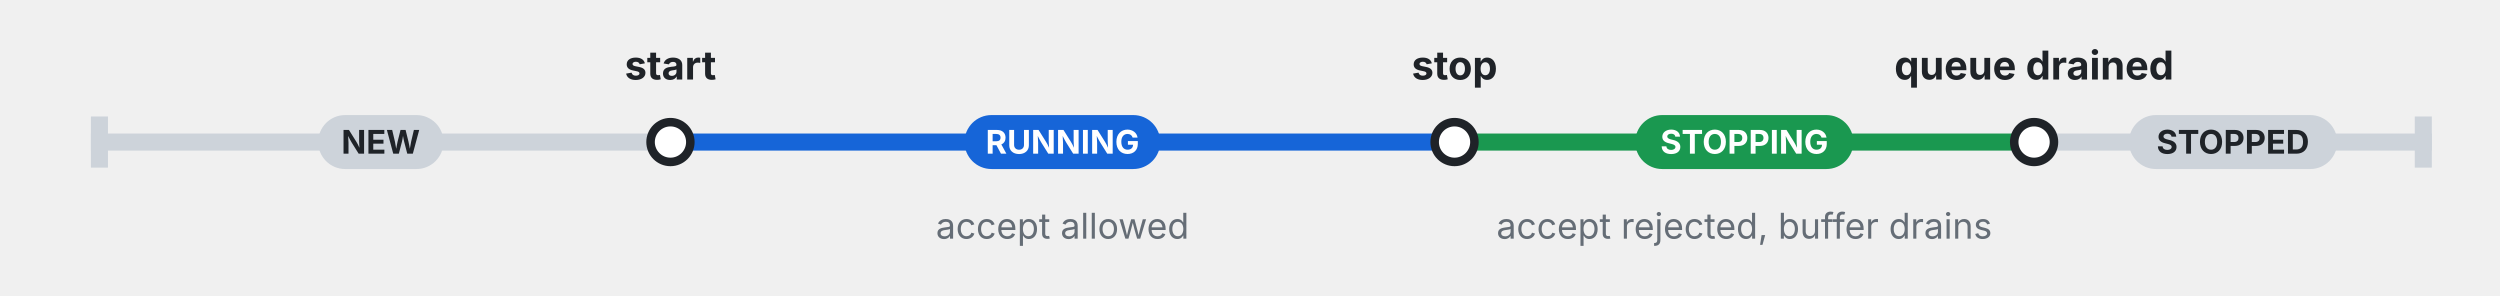
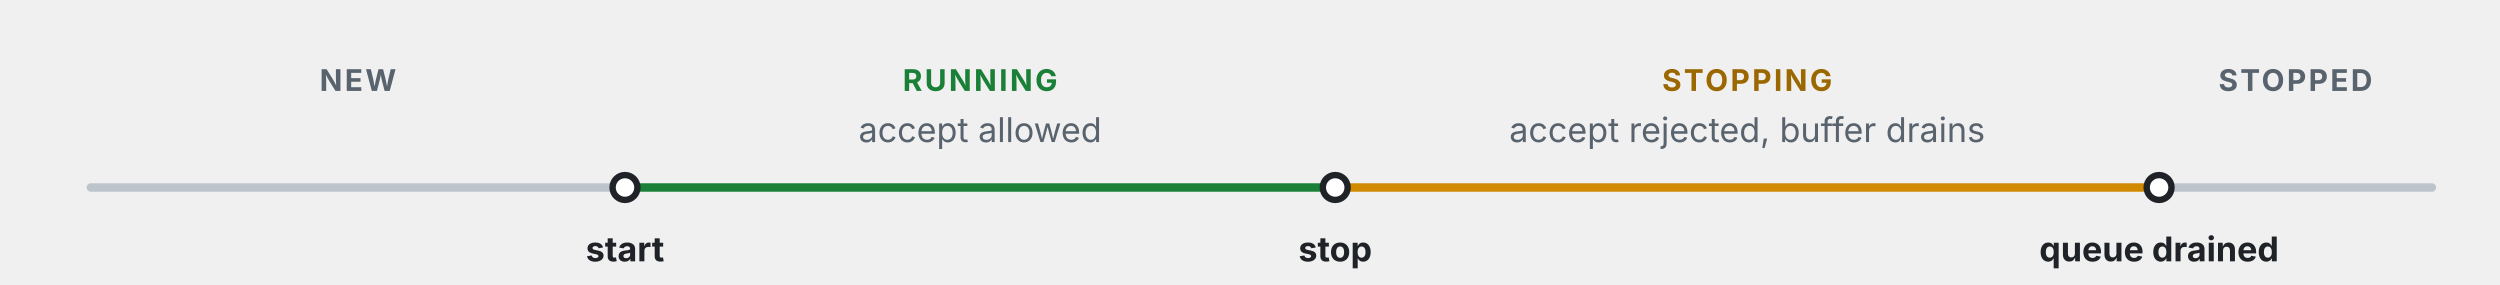
- <svg xmlns="http://www.w3.org/2000/svg" viewBox="0 34 880 104" width="880" height="104" role="img">
-   <path d="M32.00,84.00 L236.00,84.00" stroke="#CDD3DA" stroke-width="6" fill="none" stroke-linecap="butt" stroke-linejoin="round" />
-   <path d="M236.00,84.00 L512.00,84.00" stroke="#1665D8" stroke-width="6" fill="none" stroke-linecap="butt" stroke-linejoin="round" />
-   <path d="M512.00,84.00 L716.00,84.00" stroke="#1A9850" stroke-width="6" fill="none" stroke-linecap="butt" stroke-linejoin="round" />
-   <path d="M716.00,84.00 L856.00,84.00" stroke="#CDD3DA" stroke-width="6" fill="none" stroke-linecap="butt" stroke-linejoin="round" />
-   <rect x="32.0" y="75.0" width="6" height="18.0" fill="#CDD3DA" />
-   <rect x="850.0" y="75.0" width="6" height="18.0" fill="#CDD3DA" />
-   <rect x="112.0" y="74.5" width="44.1" height="19" rx="9.5" fill="#CDD3DA" />
-   <text x="134.0" y="88.1" font-family="-apple-system, BlinkMacSystemFont, 'Segoe UI', Inter, Helvetica, Arial, sans-serif" font-size="11.5" font-weight="700" fill="#1F2328" text-anchor="middle">NEW</text>
-   <rect x="339.5" y="74.5" width="68.9" height="19" rx="9.5" fill="#1665D8" />
-   <text x="374.0" y="88.1" font-family="-apple-system, BlinkMacSystemFont, 'Segoe UI', Inter, Helvetica, Arial, sans-serif" font-size="11.5" font-weight="700" fill="#FFFFFF" text-anchor="middle">RUNNING</text>
-   <rect x="575.6" y="74.5" width="76.8" height="19" rx="9.5" fill="#1A9850" />
-   <text x="614.0" y="88.1" font-family="-apple-system, BlinkMacSystemFont, 'Segoe UI', Inter, Helvetica, Arial, sans-serif" font-size="11.5" font-weight="700" fill="#FFFFFF" text-anchor="middle">STOPPING</text>
-   <rect x="749.4" y="74.5" width="73.3" height="19" rx="9.5" fill="#CDD3DA" />
-   <text x="786.0" y="88.1" font-family="-apple-system, BlinkMacSystemFont, 'Segoe UI', Inter, Helvetica, Arial, sans-serif" font-size="11.5" font-weight="700" fill="#1F2328" text-anchor="middle">STOPPED</text>
-   <rect x="229.00" y="77.00" width="14.00" height="14.00" rx="7.00" fill="#FFFFFF" stroke="#1F2328" stroke-width="3" />
-   <text x="236.0" y="62.0" font-family="-apple-system, BlinkMacSystemFont, 'Segoe UI', Inter, Helvetica, Arial, sans-serif" font-size="14" font-weight="650" fill="#1F2328" text-anchor="middle">start</text>
-   <rect x="505.00" y="77.00" width="14.00" height="14.00" rx="7.00" fill="#FFFFFF" stroke="#1F2328" stroke-width="3" />
-   <text x="512.0" y="62.0" font-family="-apple-system, BlinkMacSystemFont, 'Segoe UI', Inter, Helvetica, Arial, sans-serif" font-size="14" font-weight="650" fill="#1F2328" text-anchor="middle">stop</text>
-   <rect x="709.00" y="77.00" width="14.00" height="14.00" rx="7.00" fill="#FFFFFF" stroke="#1F2328" stroke-width="3" />
-   <text x="716.0" y="62.0" font-family="-apple-system, BlinkMacSystemFont, 'Segoe UI', Inter, Helvetica, Arial, sans-serif" font-size="14" font-weight="650" fill="#1F2328" text-anchor="middle">queue drained</text>
-   <text x="374.0" y="118.0" font-family="-apple-system, BlinkMacSystemFont, 'Segoe UI', Inter, Helvetica, Arial, sans-serif" font-size="12.5" font-weight="400" fill="#656D76" text-anchor="middle">accept allowed</text>
-   <text x="614.0" y="118.0" font-family="-apple-system, BlinkMacSystemFont, 'Segoe UI', Inter, Helvetica, Arial, sans-serif" font-size="12.5" font-weight="400" fill="#656D76" text-anchor="middle">accept rejected, buffer drains</text>
+ <svg xmlns="http://www.w3.org/2000/svg" viewBox="0 12 880 100" width="880" height="100" role="img">
+   <path d="M32.00,78.00 L220.00,78.00" stroke="#BCC4CC" stroke-width="3" fill="none" stroke-linecap="round" stroke-linejoin="round" />
+   <text x="126.0" y="44.0" font-family="-apple-system, BlinkMacSystemFont, 'Segoe UI', Inter, Helvetica, Arial, sans-serif" font-size="10.5" font-weight="700" fill="#59636E" text-anchor="middle" letter-spacing="0.08em">NEW</text>
+   <path d="M220.00,78.00 L470.00,78.00" stroke="#1A7F37" stroke-width="3" fill="none" stroke-linecap="round" stroke-linejoin="round" />
+   <text x="345.0" y="44.0" font-family="-apple-system, BlinkMacSystemFont, 'Segoe UI', Inter, Helvetica, Arial, sans-serif" font-size="10.5" font-weight="700" fill="#1A7F37" text-anchor="middle" letter-spacing="0.08em">RUNNING</text>
+   <text x="345.0" y="62.0" font-family="-apple-system, BlinkMacSystemFont, 'Segoe UI', Inter, Helvetica, Arial, sans-serif" font-size="12" font-weight="400" fill="#59636E" text-anchor="middle">accept allowed</text>
+   <path d="M470.00,78.00 L760.00,78.00" stroke="#D18A00" stroke-width="3" fill="none" stroke-linecap="round" stroke-linejoin="round" />
+   <text x="615.0" y="44.0" font-family="-apple-system, BlinkMacSystemFont, 'Segoe UI', Inter, Helvetica, Arial, sans-serif" font-size="10.5" font-weight="700" fill="#9A6700" text-anchor="middle" letter-spacing="0.08em">STOPPING</text>
+   <text x="615.0" y="62.0" font-family="-apple-system, BlinkMacSystemFont, 'Segoe UI', Inter, Helvetica, Arial, sans-serif" font-size="12" font-weight="400" fill="#59636E" text-anchor="middle">accept rejected, buffer drains</text>
+   <path d="M760.00,78.00 L856.00,78.00" stroke="#BCC4CC" stroke-width="3" fill="none" stroke-linecap="round" stroke-linejoin="round" />
+   <text x="808.0" y="44.0" font-family="-apple-system, BlinkMacSystemFont, 'Segoe UI', Inter, Helvetica, Arial, sans-serif" font-size="10.5" font-weight="700" fill="#59636E" text-anchor="middle" letter-spacing="0.08em">STOPPED</text>
+   <circle cx="220" cy="78" r="4.375" fill="#FFFFFF" stroke="#1F2328" stroke-width="2.25" />
+   <text x="220.0" y="104.0" font-family="-apple-system, BlinkMacSystemFont, 'Segoe UI', Inter, Helvetica, Arial, sans-serif" font-size="12" font-weight="650" fill="#1F2328" text-anchor="middle">start</text>
+   <circle cx="470" cy="78" r="4.375" fill="#FFFFFF" stroke="#1F2328" stroke-width="2.25" />
+   <text x="470.0" y="104.0" font-family="-apple-system, BlinkMacSystemFont, 'Segoe UI', Inter, Helvetica, Arial, sans-serif" font-size="12" font-weight="650" fill="#1F2328" text-anchor="middle">stop</text>
+   <circle cx="760" cy="78" r="4.375" fill="#FFFFFF" stroke="#1F2328" stroke-width="2.25" />
+   <text x="760.0" y="104.0" font-family="-apple-system, BlinkMacSystemFont, 'Segoe UI', Inter, Helvetica, Arial, sans-serif" font-size="12" font-weight="650" fill="#1F2328" text-anchor="middle">queue drained</text>
</svg>
